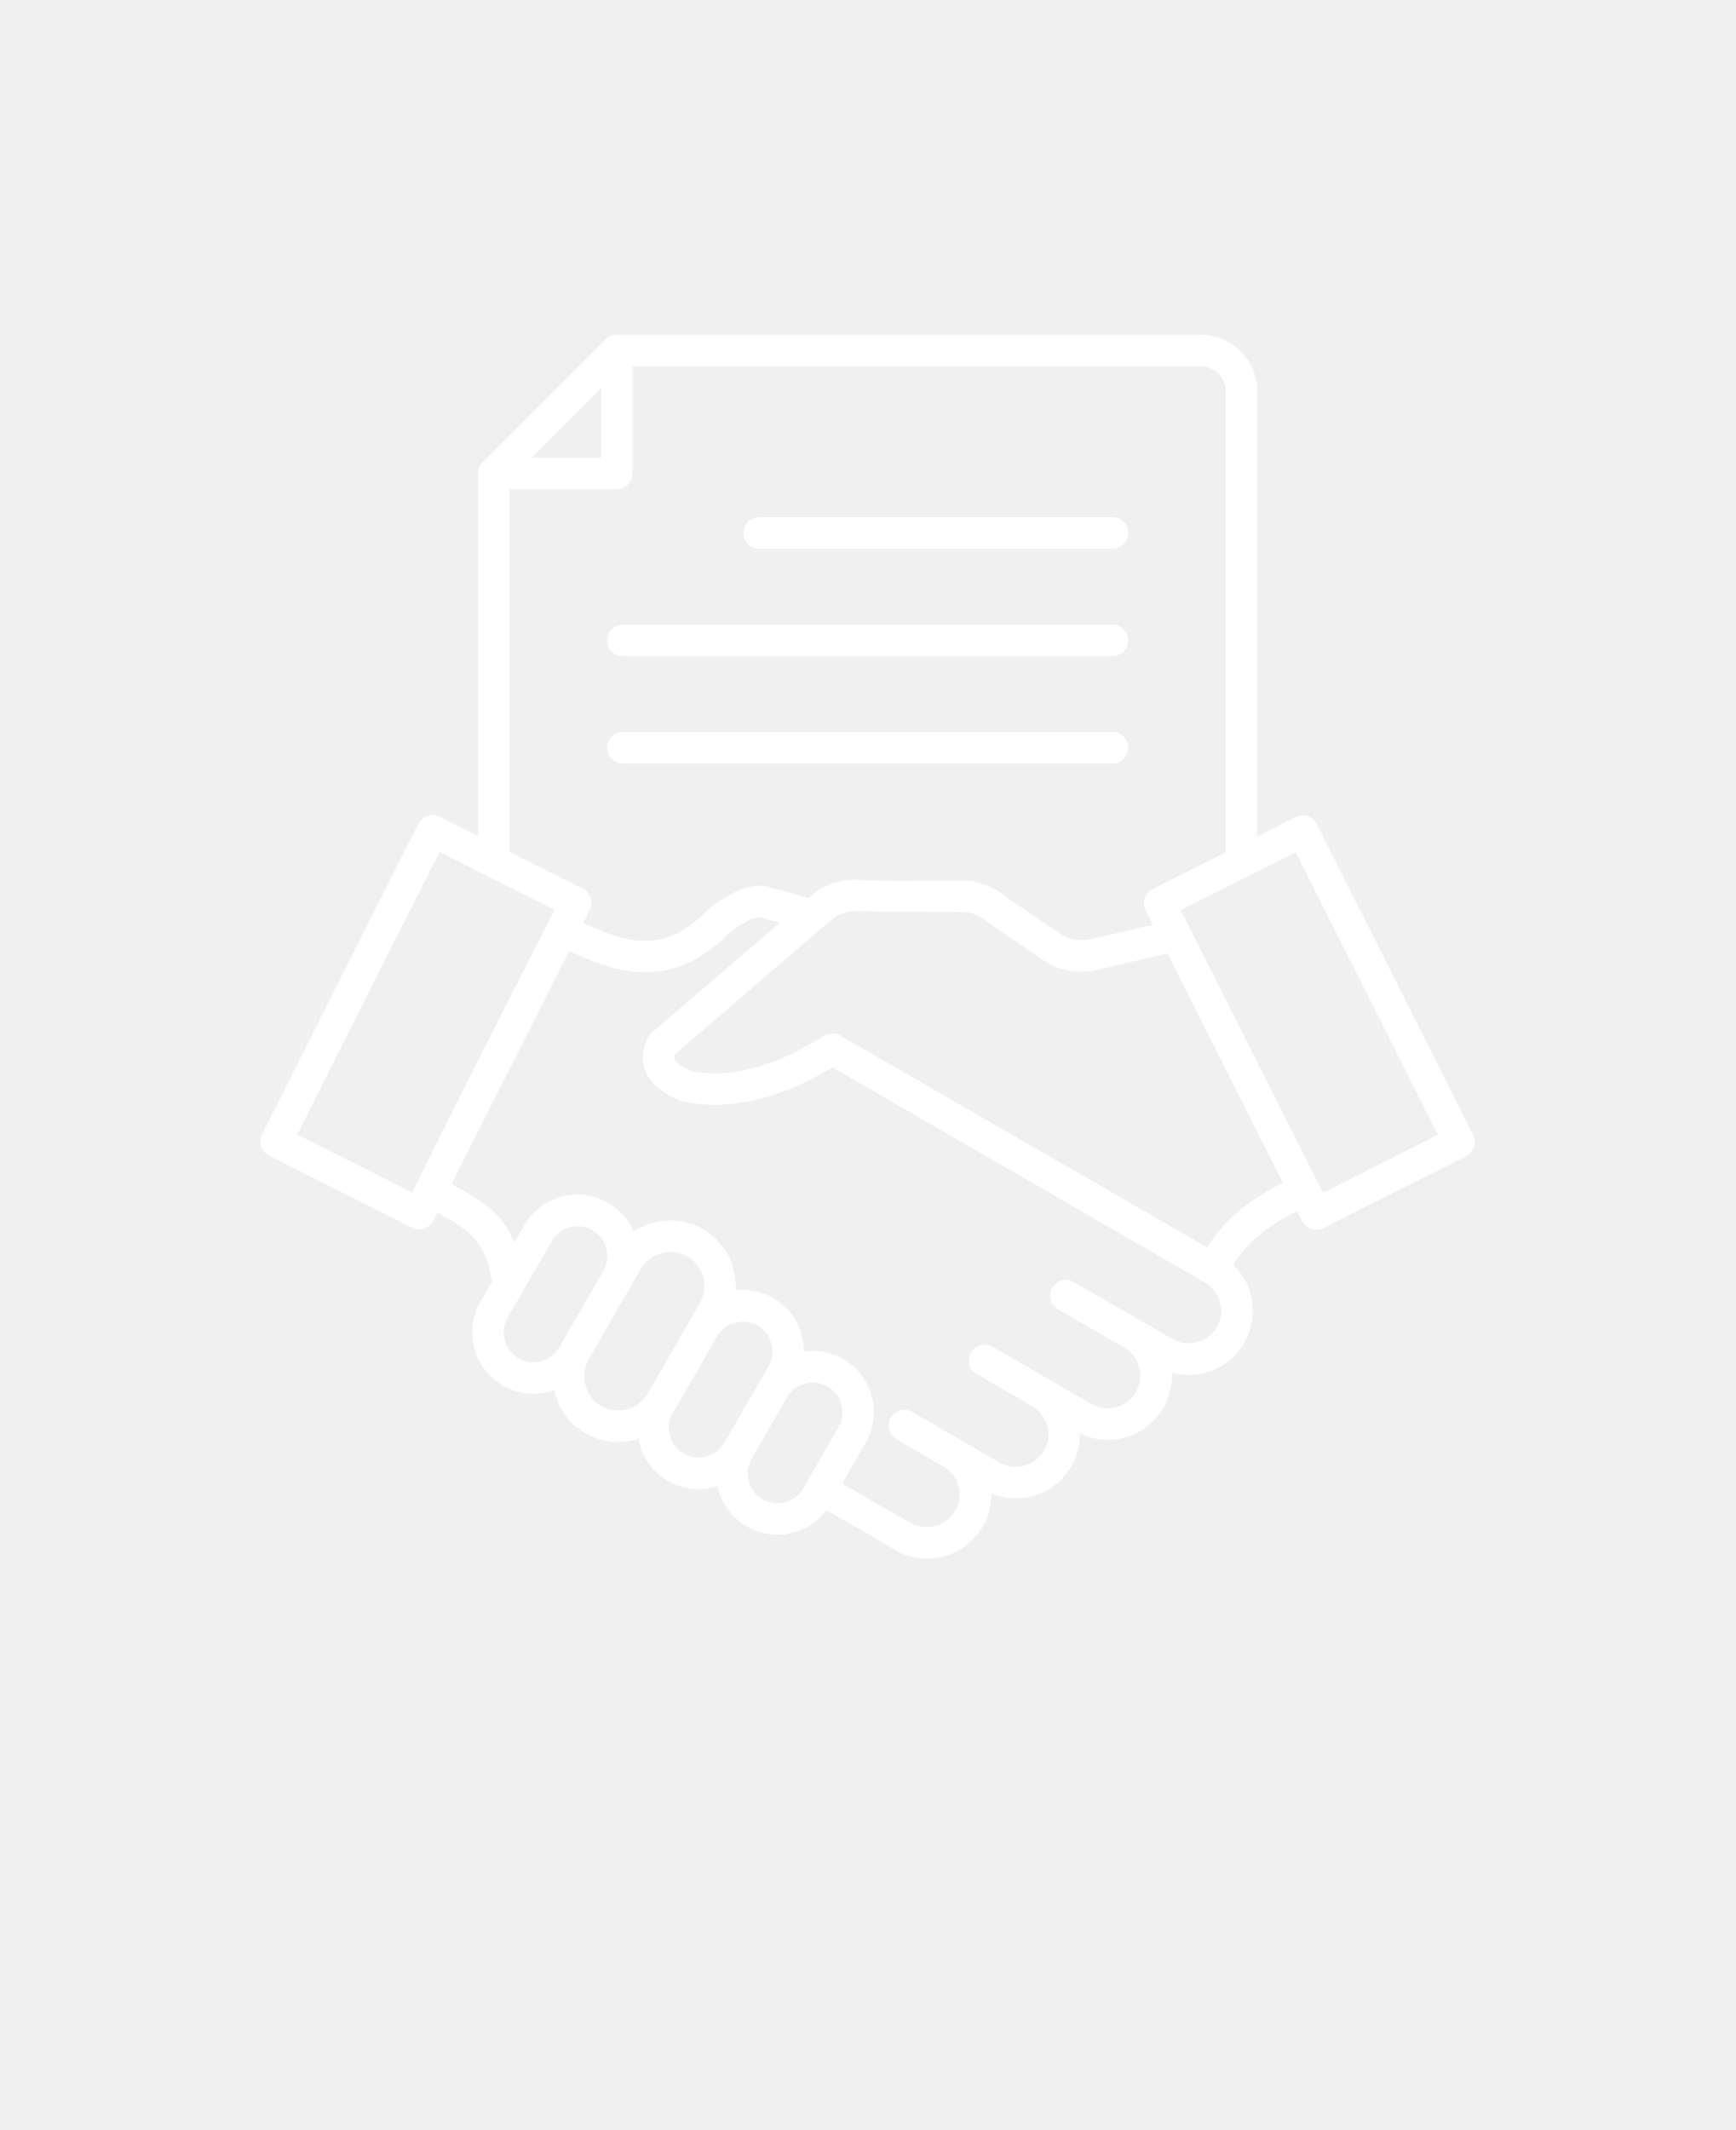
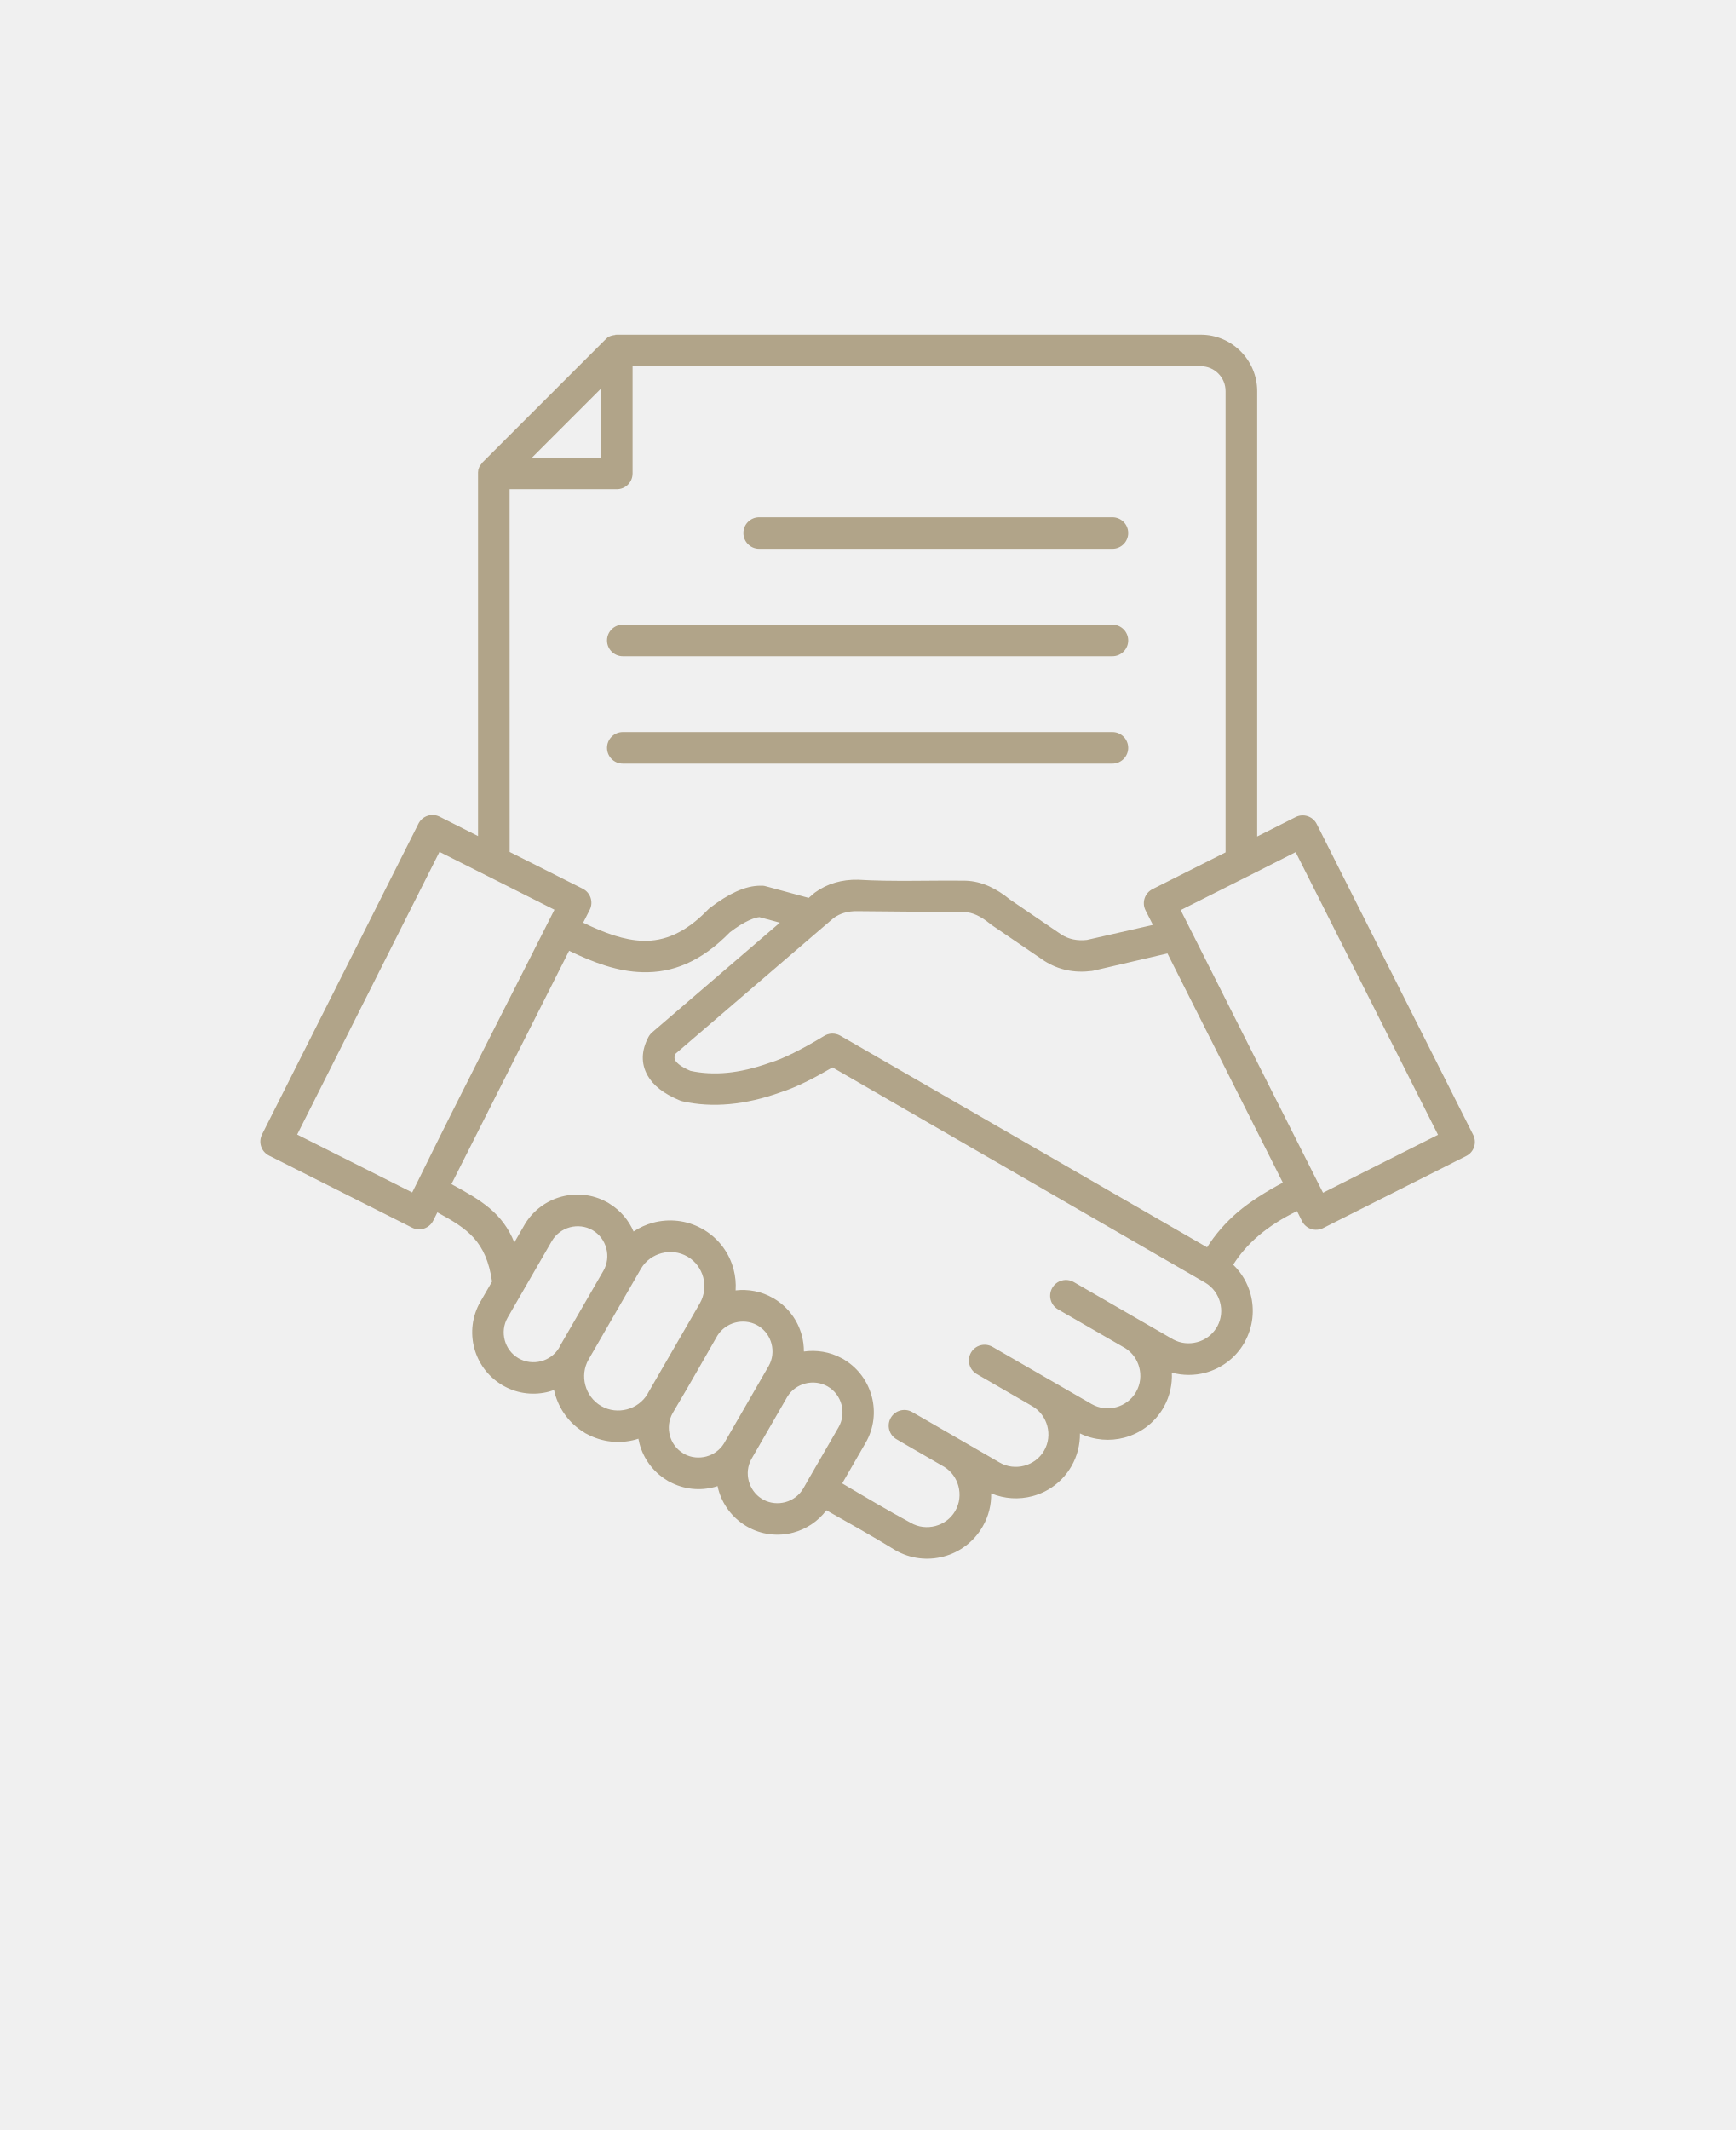
<svg xmlns="http://www.w3.org/2000/svg" width="110" height="135" viewBox="0 0 110 135" fill="none">
-   <path fill-rule="evenodd" clip-rule="evenodd" d="M79.204 55.492C79.165 55.515 79.122 55.539 79.079 55.554L74.848 57.683L78.848 65.629L83.575 75.011L83.586 75.035L83.872 75.597L91.161 71.925L82.137 54.008L79.204 55.492ZM37.384 57.668C37.634 57.176 37.434 56.574 36.942 56.328L32.309 53.996L32.306 31.008H39.102C39.657 31.008 40.102 30.559 40.102 30.008V23.211H76.122C76.556 23.211 76.951 23.387 77.232 23.672L77.236 23.676C77.517 23.957 77.693 24.352 77.693 24.785V54.023L73.06 56.355C72.568 56.605 72.372 57.203 72.618 57.695L73.087 58.621L68.9 59.574C68.595 59.609 68.306 59.597 68.033 59.539C67.767 59.484 67.513 59.379 67.275 59.226L64.04 57.023C63.595 56.66 63.15 56.375 62.697 56.172C62.204 55.953 61.716 55.836 61.224 55.82C59.029 55.789 56.56 55.891 54.404 55.758C53.884 55.746 53.4 55.809 52.947 55.941C52.478 56.078 52.048 56.289 51.657 56.574L51.595 56.625L51.267 56.91L48.532 56.168C48.423 56.137 48.314 56.129 48.204 56.137C47.728 56.137 47.216 56.262 46.673 56.508C46.161 56.738 45.603 57.086 45.001 57.547C44.954 57.586 44.907 57.625 44.868 57.668C43.447 59.133 42.111 59.664 40.767 59.629C39.587 59.597 38.329 59.141 36.97 58.48L37.384 57.668ZM36.079 60.258C37.673 61.035 39.188 61.578 40.719 61.617C42.606 61.672 44.423 60.98 46.274 59.086C46.731 58.742 47.141 58.484 47.501 58.324C47.755 58.211 47.97 58.144 48.141 58.129L49.438 58.48L41.368 65.41C41.267 65.492 41.177 65.597 41.11 65.722C40.649 66.597 40.63 67.414 41.056 68.168C41.407 68.793 42.071 69.316 43.04 69.722C43.106 69.754 43.177 69.777 43.251 69.797C44.204 70.016 45.208 70.074 46.259 69.977C47.298 69.879 48.368 69.633 49.477 69.234C49.97 69.078 50.536 68.844 51.173 68.527C51.653 68.289 52.188 67.996 52.774 67.652L76.43 81.312C76.895 81.597 77.208 82.043 77.344 82.543C77.477 83.035 77.43 83.57 77.18 84.047C77.157 84.082 77.133 84.121 77.114 84.16C76.829 84.621 76.383 84.937 75.887 85.066C75.391 85.199 74.848 85.152 74.372 84.894C74.337 84.871 74.301 84.847 74.262 84.832L68.071 81.258C67.594 80.984 66.985 81.148 66.708 81.625C66.43 82.101 66.594 82.711 67.071 82.988L71.337 85.449C71.786 85.734 72.091 86.175 72.219 86.66C72.356 87.175 72.301 87.738 72.016 88.226L72.012 88.234C71.731 88.719 71.27 89.05 70.762 89.187C70.247 89.324 69.684 89.269 69.192 88.984L66.43 87.39L62.938 85.375L62.915 85.363C62.438 85.09 61.829 85.254 61.555 85.73C61.282 86.207 61.446 86.816 61.922 87.09L61.946 87.101L61.977 87.121L65.43 89.117C65.922 89.398 66.251 89.859 66.391 90.375C66.528 90.89 66.473 91.453 66.188 91.945C65.907 92.433 65.446 92.761 64.934 92.898C64.419 93.035 63.856 92.98 63.368 92.695L58.352 89.797L58.294 89.765L57.829 89.496C57.352 89.222 56.743 89.386 56.469 89.863C56.196 90.34 56.36 90.949 56.837 91.222L57.301 91.492L57.352 91.523L59.86 92.972C60.317 93.254 60.626 93.699 60.758 94.195C60.895 94.711 60.84 95.273 60.555 95.765C60.274 96.254 59.813 96.582 59.297 96.719C58.786 96.855 58.219 96.8 57.731 96.515C56.297 95.742 54.821 94.867 53.391 94.019L54.876 91.445C55.411 90.519 55.52 89.461 55.262 88.5C55.012 87.574 54.423 86.734 53.548 86.195C53.489 86.152 53.426 86.117 53.36 86.086C52.602 85.676 51.758 85.547 50.962 85.66C50.962 85.312 50.919 84.969 50.829 84.636C50.575 83.683 49.958 82.828 49.04 82.289L49.02 82.277C48.27 81.844 47.434 81.691 46.634 81.785C46.665 81.328 46.618 80.871 46.501 80.433C46.235 79.437 45.598 78.539 44.653 77.961C44.602 77.922 44.548 77.89 44.489 77.867C43.513 77.328 42.411 77.226 41.407 77.492C40.969 77.609 40.548 77.797 40.165 78.054C39.86 77.343 39.337 76.719 38.634 76.285C38.575 76.242 38.513 76.207 38.446 76.175C37.54 75.687 36.524 75.597 35.598 75.844C34.661 76.094 33.817 76.695 33.278 77.582C33.251 77.621 33.223 77.668 33.204 77.711L32.606 78.746C31.852 76.875 30.512 76.074 28.618 75.051L36.079 60.258ZM27.727 76.84L27.462 77.367C27.212 77.859 26.614 78.055 26.122 77.808L17.052 73.242C16.559 72.992 16.364 72.394 16.61 71.902L26.528 52.203C26.778 51.711 27.376 51.516 27.868 51.762L30.305 52.988V29.902L30.313 29.887V29.852L30.317 29.84V29.809L30.321 29.797V29.773L30.348 29.691L30.352 29.684L30.356 29.672L30.36 29.664L30.364 29.652V29.648L30.368 29.641L30.372 29.629L30.376 29.621L30.38 29.609L30.384 29.602L30.387 29.59L30.391 29.582L30.399 29.57L30.403 29.562L30.411 29.551L30.415 29.543L30.438 29.508L30.446 29.5L30.477 29.453L30.485 29.445L30.493 29.434L30.501 29.426L30.509 29.414L30.516 29.406V29.402L30.524 29.395L30.528 29.387L30.532 29.383V29.375L30.555 29.352L30.563 29.336V29.332L38.372 21.523L38.38 21.52L38.391 21.508L38.399 21.504L38.411 21.492L38.419 21.488L38.434 21.473L38.438 21.461L38.462 21.438H38.466L38.536 21.367L38.559 21.352L38.567 21.344L38.579 21.336L38.587 21.332L38.598 21.324L38.626 21.328L38.638 21.32L38.645 21.316H38.649L38.661 21.309L38.669 21.305H38.673L38.684 21.301L38.692 21.297H38.696L38.708 21.293L38.716 21.289H38.719L38.731 21.285L38.739 21.281H38.743L38.755 21.277L38.763 21.273H38.77L38.782 21.27L38.79 21.266H38.798L38.809 21.262H38.817L38.837 21.254H38.848L38.86 21.25H38.872L38.884 21.246H38.888L38.907 21.242H38.911L38.934 21.238H38.946L38.969 21.234H39.009L39.001 21.215H39.024C39.048 21.211 39.075 21.211 39.102 21.211H76.122C77.103 21.211 77.993 21.609 78.642 22.258L78.646 22.262C79.294 22.91 79.697 23.805 79.697 24.785V53.015L82.134 51.788C82.626 51.538 83.228 51.738 83.474 52.23L93.392 71.929C93.642 72.421 93.443 73.023 92.95 73.269L83.88 77.835C83.388 78.085 82.786 77.886 82.54 77.394L82.224 76.761C81.275 77.218 80.458 77.741 79.767 78.331C79.126 78.882 78.595 79.491 78.177 80.159C78.716 80.679 79.091 81.331 79.279 82.03C79.54 83.011 79.439 84.089 78.912 85.046L78.876 85.116C78.318 86.085 77.415 86.734 76.408 87.007C75.724 87.187 74.99 87.191 74.287 86.999C74.322 87.726 74.165 88.476 73.79 89.155C73.767 89.202 73.74 89.249 73.708 89.296C73.146 90.226 72.263 90.855 71.283 91.116C70.368 91.362 69.368 91.288 68.462 90.851C68.47 91.558 68.298 92.28 67.919 92.936C67.357 93.909 66.454 94.561 65.454 94.827C64.607 95.054 63.685 95.007 62.833 94.651C62.849 95.366 62.677 96.097 62.29 96.761C61.728 97.733 60.826 98.386 59.826 98.651C58.822 98.921 57.712 98.808 56.744 98.245C55.349 97.386 53.845 96.542 52.388 95.722C51.853 96.433 51.107 96.917 50.29 97.136C49.333 97.394 48.275 97.284 47.349 96.749L47.322 96.733C46.408 96.194 45.791 95.339 45.536 94.39C45.521 94.323 45.501 94.257 45.49 94.19C45.423 94.214 45.357 94.23 45.294 94.249C44.368 94.499 43.349 94.405 42.443 93.913C42.384 93.89 42.329 93.858 42.279 93.819C41.388 93.28 40.79 92.436 40.54 91.499C40.513 91.397 40.49 91.292 40.47 91.186C40.4 91.21 40.333 91.23 40.267 91.249C39.271 91.515 38.177 91.413 37.204 90.886C37.138 90.858 37.075 90.823 37.021 90.78C36.075 90.202 35.443 89.304 35.173 88.308C35.154 88.237 35.138 88.171 35.122 88.101C35.021 88.136 34.919 88.171 34.818 88.198C33.892 88.448 32.872 88.355 31.97 87.862C31.904 87.831 31.837 87.796 31.782 87.753C30.907 87.214 30.314 86.374 30.068 85.448C29.81 84.491 29.919 83.433 30.454 82.503L31.193 81.226C30.818 78.659 29.641 77.879 27.727 76.84ZM26.13 75.578L26.469 74.902C29.305 69.121 32.258 63.402 35.149 57.66L30.919 55.531C30.876 55.512 30.833 55.492 30.794 55.469L27.86 53.992L18.837 71.91L26.13 75.578ZM53.267 65.64C52.931 65.449 52.532 65.472 52.227 65.668C51.524 66.094 50.876 66.453 50.294 66.742C49.739 67.015 49.259 67.219 48.849 67.344L48.809 67.355C47.841 67.703 46.934 67.914 46.083 67.996C45.274 68.07 44.505 68.031 43.774 67.871C43.251 67.648 42.927 67.422 42.798 67.191C42.743 67.094 42.747 66.965 42.809 66.8L52.118 58.808C52.153 58.781 52.188 58.754 52.22 58.722L52.86 58.175C53.063 58.031 53.282 57.925 53.52 57.855C53.782 57.777 54.067 57.742 54.376 57.75L61.181 57.812C61.403 57.82 61.642 57.879 61.895 57.992C62.181 58.117 62.481 58.316 62.809 58.586C62.845 58.613 62.88 58.64 62.919 58.664L66.2 60.898C66.645 61.183 67.126 61.383 67.638 61.488C68.134 61.593 68.661 61.609 69.212 61.539L69.305 61.523L74.009 60.429L81.325 74.96C80.317 75.48 79.208 76.187 78.477 76.812C77.692 77.484 77.04 78.234 76.52 79.054L53.267 65.64ZM51.165 93.917L51.184 93.878L51.2 93.851L53.161 90.457C53.419 90.011 53.47 89.492 53.345 89.023C53.22 88.554 52.919 88.136 52.477 87.878L52.47 87.874C52.024 87.617 51.505 87.566 51.036 87.691C50.579 87.816 50.169 88.101 49.911 88.527L47.653 92.445L47.634 92.476C47.392 92.914 47.345 93.418 47.47 93.874C47.591 94.32 47.868 94.726 48.278 94.984C48.325 95.007 48.368 95.031 48.411 95.062C48.841 95.289 49.333 95.328 49.778 95.21C50.247 95.085 50.669 94.781 50.927 94.335L51.165 93.917ZM48.099 84.05C48.056 84.027 48.013 84.003 47.97 83.976C47.54 83.749 47.048 83.71 46.602 83.828C46.149 83.949 45.739 84.234 45.477 84.656C44.602 86.171 43.747 87.71 42.849 89.21L42.649 89.554C42.392 89.999 42.341 90.515 42.466 90.984C42.587 91.437 42.872 91.843 43.294 92.101L43.403 92.167C43.833 92.394 44.325 92.433 44.77 92.316C45.224 92.195 45.634 91.91 45.895 91.488L48.724 86.589C48.981 86.144 49.032 85.628 48.907 85.16C48.79 84.714 48.509 84.312 48.099 84.05ZM35.533 85.249L35.587 85.156L38.251 80.546C38.509 80.101 38.56 79.585 38.435 79.117C38.31 78.648 38.013 78.234 37.576 77.976L37.564 77.968C37.119 77.71 36.599 77.66 36.13 77.785C35.665 77.91 35.248 78.21 34.986 78.652C34.052 80.273 33.115 81.894 32.181 83.511C31.923 83.957 31.872 84.472 31.997 84.941C32.123 85.41 32.423 85.828 32.865 86.085L32.873 86.089C33.318 86.347 33.837 86.398 34.31 86.273C34.763 86.152 35.173 85.867 35.431 85.445L35.533 85.249ZM44.58 80.956C44.439 80.433 44.111 79.964 43.623 79.667L43.576 79.64C43.064 79.343 42.474 79.284 41.935 79.429C41.412 79.57 40.943 79.898 40.646 80.39L37.318 86.156C37.021 86.667 36.962 87.257 37.107 87.796C37.251 88.331 37.595 88.812 38.103 89.109L38.111 89.113C38.626 89.409 39.216 89.468 39.755 89.323C40.283 89.183 40.759 88.843 41.056 88.343L41.064 88.32L43.728 83.71L44.369 82.601C44.662 82.085 44.72 81.492 44.58 80.956ZM39.482 48.397H70.521C71.072 48.397 71.521 47.948 71.521 47.397C71.521 46.847 71.072 46.397 70.521 46.397H39.482C38.931 46.397 38.482 46.847 38.482 47.397C38.482 47.952 38.931 48.397 39.482 48.397ZM39.482 41.593H70.521C71.072 41.593 71.521 41.144 71.521 40.593C71.521 40.042 71.072 39.593 70.521 39.593H39.482C38.931 39.593 38.482 40.042 38.482 40.593C38.482 41.144 38.931 41.593 39.482 41.593ZM48.126 34.784H70.521C71.072 34.784 71.521 34.335 71.521 33.784C71.521 33.233 71.072 32.784 70.521 32.784H48.126C47.575 32.784 47.126 33.233 47.126 33.784C47.126 34.335 47.575 34.784 48.126 34.784ZM38.103 24.624L33.721 29.007H38.103V24.624Z" fill="white" />
+   <path fill-rule="evenodd" clip-rule="evenodd" d="M79.204 55.492C79.165 55.515 79.122 55.539 79.079 55.554L74.848 57.683L78.848 65.629L83.575 75.011L83.586 75.035L83.872 75.597L91.161 71.925L82.137 54.008L79.204 55.492ZM37.384 57.668C37.634 57.176 37.434 56.574 36.942 56.328L32.309 53.996L32.306 31.008H39.102C39.657 31.008 40.102 30.559 40.102 30.008V23.211H76.122C76.556 23.211 76.951 23.387 77.232 23.672L77.236 23.676C77.517 23.957 77.693 24.352 77.693 24.785V54.023L73.06 56.355C72.568 56.605 72.372 57.203 72.618 57.695L73.087 58.621L68.9 59.574C68.595 59.609 68.306 59.597 68.033 59.539C67.767 59.484 67.513 59.379 67.275 59.226L64.04 57.023C63.595 56.66 63.15 56.375 62.697 56.172C62.204 55.953 61.716 55.836 61.224 55.82C59.029 55.789 56.56 55.891 54.404 55.758C53.884 55.746 53.4 55.809 52.947 55.941C52.478 56.078 52.048 56.289 51.657 56.574L51.595 56.625L51.267 56.91L48.532 56.168C48.423 56.137 48.314 56.129 48.204 56.137C47.728 56.137 47.216 56.262 46.673 56.508C46.161 56.738 45.603 57.086 45.001 57.547C44.954 57.586 44.907 57.625 44.868 57.668C43.447 59.133 42.111 59.664 40.767 59.629C39.587 59.597 38.329 59.141 36.97 58.48L37.384 57.668ZM36.079 60.258C37.673 61.035 39.188 61.578 40.719 61.617C42.606 61.672 44.423 60.98 46.274 59.086C46.731 58.742 47.141 58.484 47.501 58.324C47.755 58.211 47.97 58.144 48.141 58.129L49.438 58.48L41.368 65.41C41.267 65.492 41.177 65.597 41.11 65.722C40.649 66.597 40.63 67.414 41.056 68.168C41.407 68.793 42.071 69.316 43.04 69.722C43.106 69.754 43.177 69.777 43.251 69.797C44.204 70.016 45.208 70.074 46.259 69.977C47.298 69.879 48.368 69.633 49.477 69.234C49.97 69.078 50.536 68.844 51.173 68.527C51.653 68.289 52.188 67.996 52.774 67.652L76.43 81.312C76.895 81.597 77.208 82.043 77.344 82.543C77.477 83.035 77.43 83.57 77.18 84.047C77.157 84.082 77.133 84.121 77.114 84.16C76.829 84.621 76.383 84.937 75.887 85.066C75.391 85.199 74.848 85.152 74.372 84.894C74.337 84.871 74.301 84.847 74.262 84.832L68.071 81.258C67.594 80.984 66.985 81.148 66.708 81.625C66.43 82.101 66.594 82.711 67.071 82.988L71.337 85.449C71.786 85.734 72.091 86.175 72.219 86.66C72.356 87.175 72.301 87.738 72.016 88.226L72.012 88.234C71.731 88.719 71.27 89.05 70.762 89.187C70.247 89.324 69.684 89.269 69.192 88.984L66.43 87.39L62.938 85.375L62.915 85.363C62.438 85.09 61.829 85.254 61.555 85.73C61.282 86.207 61.446 86.816 61.922 87.09L61.946 87.101L61.977 87.121L65.43 89.117C65.922 89.398 66.251 89.859 66.391 90.375C66.528 90.89 66.473 91.453 66.188 91.945C65.907 92.433 65.446 92.761 64.934 92.898C64.419 93.035 63.856 92.98 63.368 92.695L58.352 89.797L58.294 89.765L57.829 89.496C57.352 89.222 56.743 89.386 56.469 89.863C56.196 90.34 56.36 90.949 56.837 91.222L57.301 91.492L57.352 91.523L59.86 92.972C60.317 93.254 60.626 93.699 60.758 94.195C60.895 94.711 60.84 95.273 60.555 95.765C60.274 96.254 59.813 96.582 59.297 96.719C58.786 96.855 58.219 96.8 57.731 96.515C56.297 95.742 54.821 94.867 53.391 94.019L54.876 91.445C55.411 90.519 55.52 89.461 55.262 88.5C55.012 87.574 54.423 86.734 53.548 86.195C53.489 86.152 53.426 86.117 53.36 86.086C52.602 85.676 51.758 85.547 50.962 85.66C50.962 85.312 50.919 84.969 50.829 84.636C50.575 83.683 49.958 82.828 49.04 82.289L49.02 82.277C48.27 81.844 47.434 81.691 46.634 81.785C46.665 81.328 46.618 80.871 46.501 80.433C46.235 79.437 45.598 78.539 44.653 77.961C44.602 77.922 44.548 77.89 44.489 77.867C43.513 77.328 42.411 77.226 41.407 77.492C40.969 77.609 40.548 77.797 40.165 78.054C39.86 77.343 39.337 76.719 38.634 76.285C38.575 76.242 38.513 76.207 38.446 76.175C37.54 75.687 36.524 75.597 35.598 75.844C34.661 76.094 33.817 76.695 33.278 77.582C33.251 77.621 33.223 77.668 33.204 77.711L32.606 78.746C31.852 76.875 30.512 76.074 28.618 75.051L36.079 60.258ZM27.727 76.84L27.462 77.367C27.212 77.859 26.614 78.055 26.122 77.808L17.052 73.242C16.559 72.992 16.364 72.394 16.61 71.902L26.528 52.203C26.778 51.711 27.376 51.516 27.868 51.762L30.305 52.988V29.902L30.313 29.887V29.852L30.317 29.84V29.809L30.321 29.797V29.773L30.348 29.691L30.352 29.684L30.356 29.672L30.36 29.664L30.364 29.652V29.648L30.368 29.641L30.372 29.629L30.376 29.621L30.38 29.609L30.384 29.602L30.387 29.59L30.391 29.582L30.399 29.57L30.403 29.562L30.411 29.551L30.415 29.543L30.438 29.508L30.446 29.5L30.477 29.453L30.485 29.445L30.493 29.434L30.501 29.426L30.509 29.414L30.516 29.406V29.402L30.524 29.395L30.528 29.387L30.532 29.383V29.375L30.555 29.352L30.563 29.336V29.332L38.372 21.523L38.38 21.52L38.391 21.508L38.399 21.504L38.411 21.492L38.419 21.488L38.434 21.473L38.438 21.461L38.462 21.438H38.466L38.536 21.367L38.559 21.352L38.567 21.344L38.579 21.336L38.587 21.332L38.598 21.324L38.626 21.328L38.638 21.32L38.645 21.316H38.649L38.661 21.309L38.669 21.305H38.673L38.684 21.301L38.692 21.297H38.696L38.708 21.293L38.716 21.289H38.719L38.731 21.285L38.739 21.281H38.743L38.755 21.277L38.763 21.273H38.77L38.782 21.27L38.79 21.266H38.798L38.809 21.262H38.817L38.837 21.254H38.848L38.86 21.25H38.872L38.884 21.246H38.888L38.907 21.242H38.911L38.934 21.238H38.946L38.969 21.234H39.009L39.001 21.215H39.024C39.048 21.211 39.075 21.211 39.102 21.211H76.122C77.103 21.211 77.993 21.609 78.642 22.258L78.646 22.262C79.294 22.91 79.697 23.805 79.697 24.785V53.015L82.134 51.788C82.626 51.538 83.228 51.738 83.474 52.23L93.392 71.929C93.642 72.421 93.443 73.023 92.95 73.269L83.88 77.835C83.388 78.085 82.786 77.886 82.54 77.394L82.224 76.761C81.275 77.218 80.458 77.741 79.767 78.331C79.126 78.882 78.595 79.491 78.177 80.159C78.716 80.679 79.091 81.331 79.279 82.03C79.54 83.011 79.439 84.089 78.912 85.046L78.876 85.116C78.318 86.085 77.415 86.734 76.408 87.007C75.724 87.187 74.99 87.191 74.287 86.999C74.322 87.726 74.165 88.476 73.79 89.155C73.767 89.202 73.74 89.249 73.708 89.296C73.146 90.226 72.263 90.855 71.283 91.116C70.368 91.362 69.368 91.288 68.462 90.851C68.47 91.558 68.298 92.28 67.919 92.936C67.357 93.909 66.454 94.561 65.454 94.827C64.607 95.054 63.685 95.007 62.833 94.651C62.849 95.366 62.677 96.097 62.29 96.761C61.728 97.733 60.826 98.386 59.826 98.651C58.822 98.921 57.712 98.808 56.744 98.245C55.349 97.386 53.845 96.542 52.388 95.722C51.853 96.433 51.107 96.917 50.29 97.136C49.333 97.394 48.275 97.284 47.349 96.749L47.322 96.733C46.408 96.194 45.791 95.339 45.536 94.39C45.521 94.323 45.501 94.257 45.49 94.19C45.423 94.214 45.357 94.23 45.294 94.249C44.368 94.499 43.349 94.405 42.443 93.913C42.384 93.89 42.329 93.858 42.279 93.819C41.388 93.28 40.79 92.436 40.54 91.499C40.513 91.397 40.49 91.292 40.47 91.186C40.4 91.21 40.333 91.23 40.267 91.249C39.271 91.515 38.177 91.413 37.204 90.886C37.138 90.858 37.075 90.823 37.021 90.78C36.075 90.202 35.443 89.304 35.173 88.308C35.154 88.237 35.138 88.171 35.122 88.101C35.021 88.136 34.919 88.171 34.818 88.198C33.892 88.448 32.872 88.355 31.97 87.862C31.904 87.831 31.837 87.796 31.782 87.753C30.907 87.214 30.314 86.374 30.068 85.448C29.81 84.491 29.919 83.433 30.454 82.503L31.193 81.226C30.818 78.659 29.641 77.879 27.727 76.84ZM26.13 75.578L26.469 74.902C29.305 69.121 32.258 63.402 35.149 57.66L30.919 55.531C30.876 55.512 30.833 55.492 30.794 55.469L27.86 53.992L18.837 71.91L26.13 75.578ZM53.267 65.64C52.931 65.449 52.532 65.472 52.227 65.668C51.524 66.094 50.876 66.453 50.294 66.742C49.739 67.015 49.259 67.219 48.849 67.344L48.809 67.355C47.841 67.703 46.934 67.914 46.083 67.996C45.274 68.07 44.505 68.031 43.774 67.871C43.251 67.648 42.927 67.422 42.798 67.191C42.743 67.094 42.747 66.965 42.809 66.8L52.118 58.808C52.153 58.781 52.188 58.754 52.22 58.722L52.86 58.175C53.063 58.031 53.282 57.925 53.52 57.855C53.782 57.777 54.067 57.742 54.376 57.75L61.181 57.812C61.403 57.82 61.642 57.879 61.895 57.992C62.181 58.117 62.481 58.316 62.809 58.586C62.845 58.613 62.88 58.64 62.919 58.664L66.2 60.898C66.645 61.183 67.126 61.383 67.638 61.488C68.134 61.593 68.661 61.609 69.212 61.539L69.305 61.523L74.009 60.429L81.325 74.96C80.317 75.48 79.208 76.187 78.477 76.812C77.692 77.484 77.04 78.234 76.52 79.054L53.267 65.64ZM51.165 93.917L51.184 93.878L51.2 93.851L53.161 90.457C53.419 90.011 53.47 89.492 53.345 89.023C53.22 88.554 52.919 88.136 52.477 87.878L52.47 87.874C52.024 87.617 51.505 87.566 51.036 87.691C50.579 87.816 50.169 88.101 49.911 88.527L47.653 92.445L47.634 92.476C47.392 92.914 47.345 93.418 47.47 93.874C47.591 94.32 47.868 94.726 48.278 94.984C48.325 95.007 48.368 95.031 48.411 95.062C48.841 95.289 49.333 95.328 49.778 95.21C50.247 95.085 50.669 94.781 50.927 94.335L51.165 93.917ZM48.099 84.05C48.056 84.027 48.013 84.003 47.97 83.976C47.54 83.749 47.048 83.71 46.602 83.828C46.149 83.949 45.739 84.234 45.477 84.656C44.602 86.171 43.747 87.71 42.849 89.21L42.649 89.554C42.392 89.999 42.341 90.515 42.466 90.984C42.587 91.437 42.872 91.843 43.294 92.101L43.403 92.167C43.833 92.394 44.325 92.433 44.77 92.316C45.224 92.195 45.634 91.91 45.895 91.488L48.724 86.589C48.981 86.144 49.032 85.628 48.907 85.16C48.79 84.714 48.509 84.312 48.099 84.05ZM35.533 85.249L35.587 85.156L38.251 80.546C38.509 80.101 38.56 79.585 38.435 79.117C38.31 78.648 38.013 78.234 37.576 77.976L37.564 77.968C37.119 77.71 36.599 77.66 36.13 77.785C35.665 77.91 35.248 78.21 34.986 78.652C34.052 80.273 33.115 81.894 32.181 83.511C31.923 83.957 31.872 84.472 31.997 84.941C32.123 85.41 32.423 85.828 32.865 86.085L32.873 86.089C33.318 86.347 33.837 86.398 34.31 86.273C34.763 86.152 35.173 85.867 35.431 85.445L35.533 85.249ZM44.58 80.956C44.439 80.433 44.111 79.964 43.623 79.667L43.576 79.64C43.064 79.343 42.474 79.284 41.935 79.429C41.412 79.57 40.943 79.898 40.646 80.39L37.318 86.156C37.021 86.667 36.962 87.257 37.107 87.796C37.251 88.331 37.595 88.812 38.103 89.109L38.111 89.113C38.626 89.409 39.216 89.468 39.755 89.323C40.283 89.183 40.759 88.843 41.056 88.343L41.064 88.32L43.728 83.71L44.369 82.601C44.662 82.085 44.72 81.492 44.58 80.956ZM39.482 48.397H70.521C71.072 48.397 71.521 47.948 71.521 47.397C71.521 46.847 71.072 46.397 70.521 46.397H39.482C38.931 46.397 38.482 46.847 38.482 47.397C38.482 47.952 38.931 48.397 39.482 48.397ZM39.482 41.593H70.521C71.072 41.593 71.521 41.144 71.521 40.593C71.521 40.042 71.072 39.593 70.521 39.593H39.482C38.931 39.593 38.482 40.042 38.482 40.593C38.482 41.144 38.931 41.593 39.482 41.593ZM48.126 34.784H70.521C71.072 34.784 71.521 34.335 71.521 33.784C71.521 33.233 71.072 32.784 70.521 32.784H48.126C47.575 32.784 47.126 33.233 47.126 33.784C47.126 34.335 47.575 34.784 48.126 34.784ZM38.103 24.624L33.721 29.007H38.103V24.624Z" fill="#B1A489" />
</svg>
